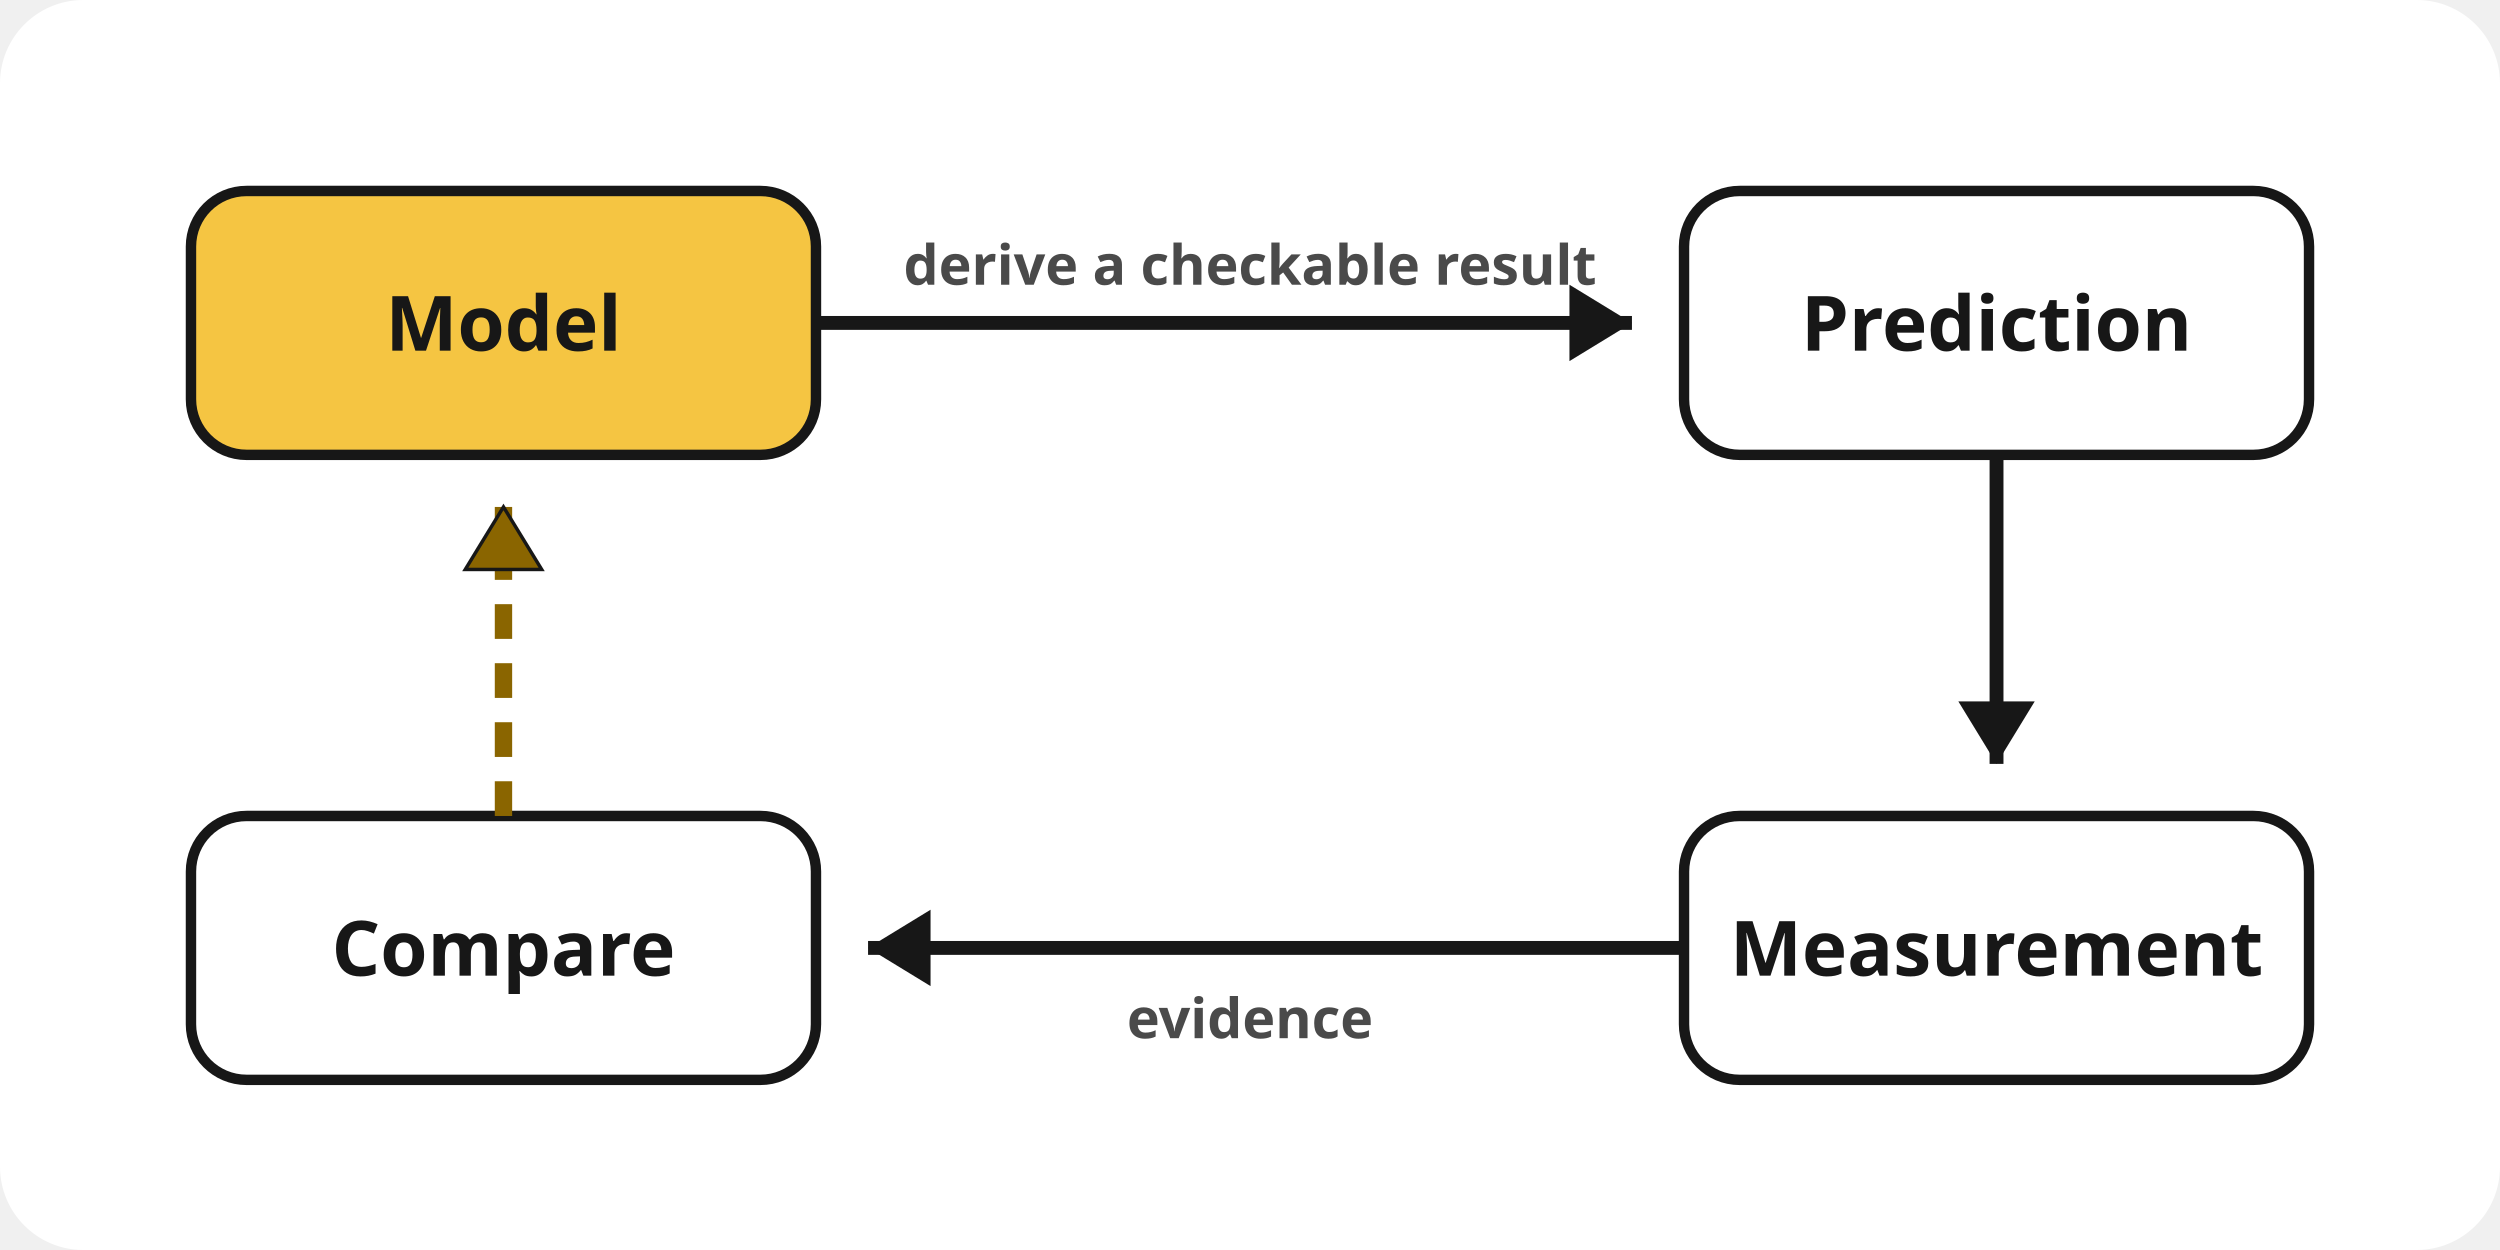
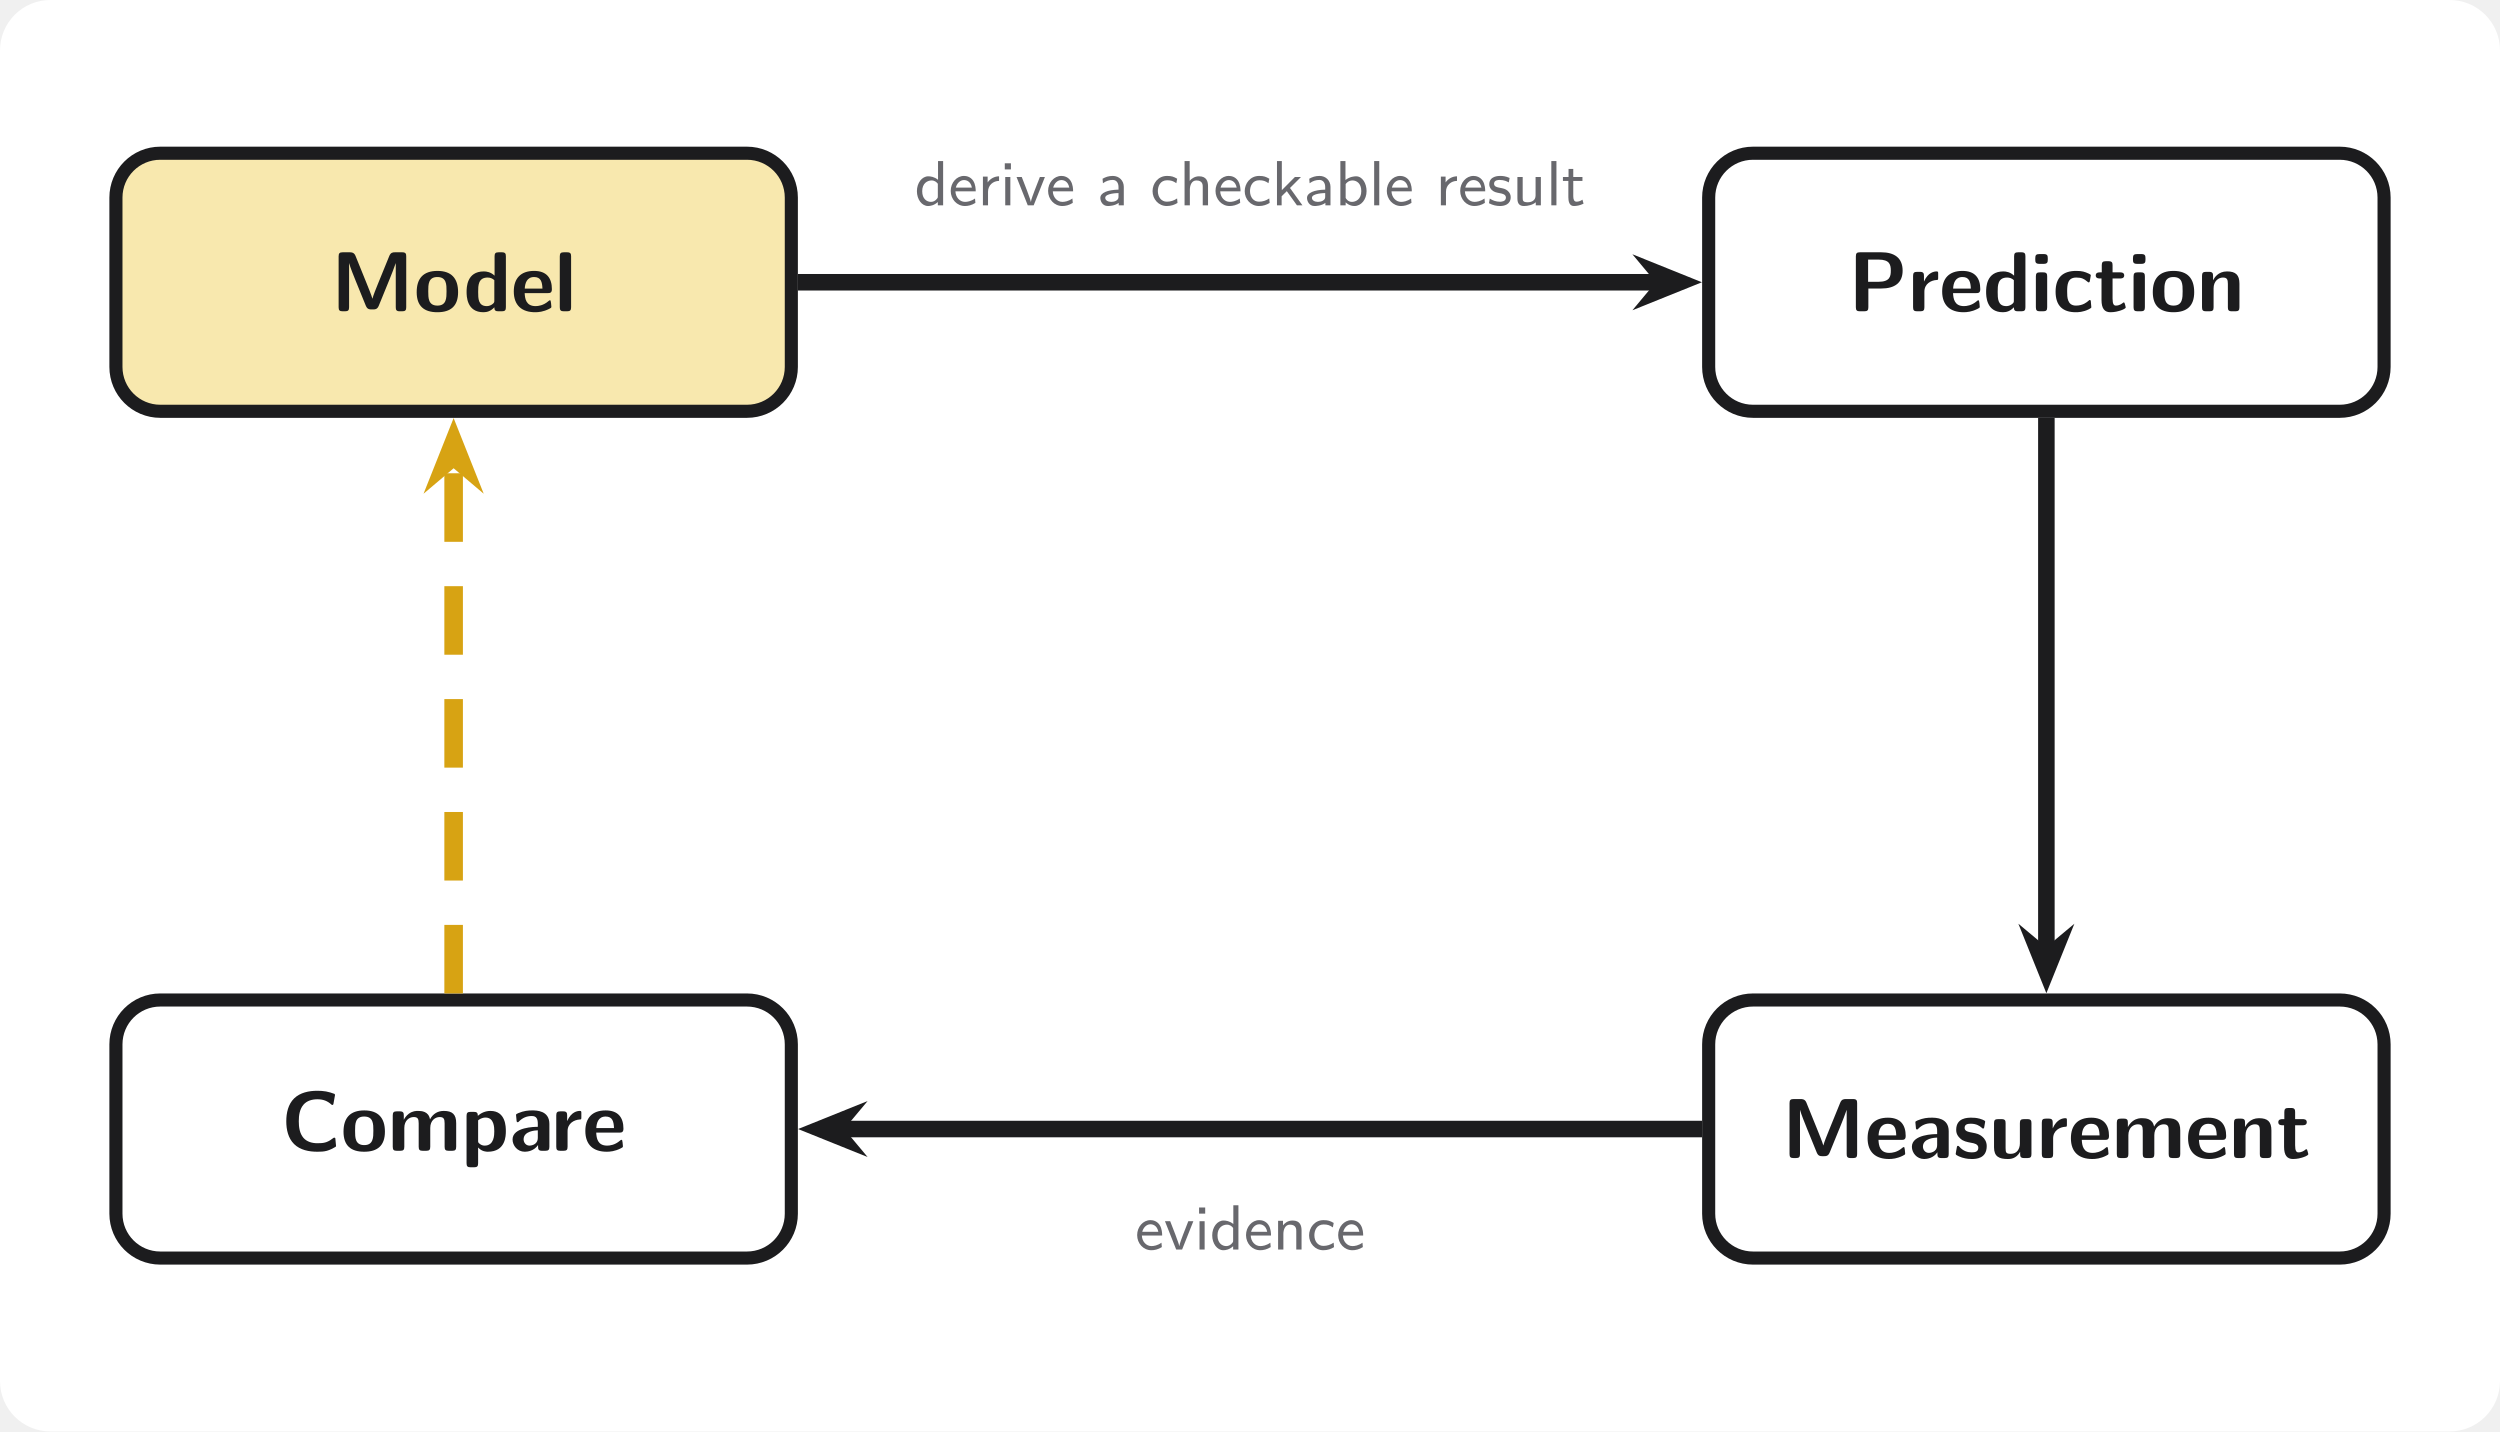
- <svg xmlns="http://www.w3.org/2000/svg" viewBox="0 0 720 360" role="img" aria-labelledby="title desc">
+ <svg xmlns="http://www.w3.org/2000/svg" xmlns:xlink="http://www.w3.org/1999/xlink" role="img" aria-labelledby="title desc" version="1.1" width="351.496pt" height="201.259pt" viewBox="-57.827 -57.827 351.496 201.259">
  <defs>
-     <style>
-       .node{fill:#fff;stroke:#171717;stroke-width:3}.accent{fill:#f5c542;stroke:#171717;stroke-width:3}
-       .label{font:700 22px system-ui,sans-serif;fill:#171717;text-anchor:middle}.small{font:600 16px system-ui,sans-serif;fill:#4a4a4a;text-anchor:middle}
-       .flow{fill:none;stroke:#171717;stroke-width:4}.return{fill:none;stroke:#8a6500;stroke-width:5;stroke-dasharray:10 7}
-     </style>
+     <path id="g0-105" d="M3.067-.233L2.914-.798C2.681-.619 2.367-.511 2.089-.511C1.739-.511 1.623-.825 1.623-1.291V-3.425H2.914V-3.981H1.623V-5.12H.959V-3.981H.17V-3.425H.933V-1.13C.933-.601 1.049 .099 1.704 .099C2.098 .099 2.564 .018 3.067-.233Z" />
+     <path id="g0-109" d="M4.026 0V-3.981H3.282V-1.39C3.282-.672 2.717-.43 2.179-.43C1.533-.43 1.47-.637 1.47-1.022V-3.981H.726V-.977C.726-.215 1.031 .099 1.668 .099C2.188 .099 2.887-.054 3.309-.43V0H4.026Z" />
+     <path id="g0-112" d="M4.116-3.981H3.407C3.022-2.995 3.013-2.986 2.699-2.161C2.52-1.695 2.188-.825 2.143-.493H2.125C2.107-.646 2.08-.816 1.587-2.107L.861-3.981H.126L1.704 0H2.537L4.116-3.981Z" />
+     <path id="g0-28" d="M3.784 0V-2.591C3.784-3.479 3.129-4.133 2.242-4.133C1.659-4.133 1.228-3.981 .798-3.739L.852-3.102C1.3-3.434 1.739-3.569 2.233-3.569C2.735-3.569 3.04-3.165 3.04-2.582V-2.206C1.497-2.17 .484-1.766 .484-1.04C.484-.619 .762 .099 1.542 .099C1.722 .099 2.502 .081 3.067-.341V0H3.784ZM3.04-1.255C3.04-1.067 3.04-.843 2.717-.655C2.493-.52 2.197-.484 2.017-.484C1.56-.484 1.175-.699 1.175-1.058C1.175-1.695 2.923-1.722 3.04-1.722V-1.255Z" />
+     <path id="g0-35" d="M4.429-2C4.429-3.084 3.838-4.08 2.959-4.08C2.717-4.08 2.071-4.035 1.462-3.56V-6.223H.744V0H1.488V-.421C1.605-.296 2.062 .099 2.726 .099C3.658 .099 4.429-.807 4.429-2ZM3.685-2C3.685-.843 2.914-.484 2.367-.484C1.793-.484 1.533-.959 1.488-1.04V-2.995C1.623-3.183 1.946-3.497 2.457-3.497C2.995-3.497 3.685-3.12 3.685-2Z" />
+     <path id="g0-43" d="M3.829-.332L3.775-.968C3.344-.672 2.869-.511 2.331-.511C1.569-.511 1.067-1.148 1.067-2C1.067-2.69 1.408-3.524 2.367-3.524C2.932-3.524 3.219-3.416 3.667-3.111L3.784-3.739C3.282-4.026 3.004-4.133 2.358-4.133C1.085-4.133 .323-3.058 .323-1.991C.323-.879 1.157 .099 2.322 .099C2.95 .099 3.425-.09 3.829-.332Z" />
+     <path id="g0-47" d="M4.008 0V-6.223H3.291V-3.587C2.789-4.008 2.215-4.08 1.928-4.08C1.022-4.08 .323-3.138 .323-1.991C.323-.834 1.013 .099 1.892 .099C2.161 .099 2.726 .036 3.264-.466V0H4.008ZM3.264-1.264C3.264-1.094 3.264-1.076 3.165-.95C2.923-.628 2.618-.484 2.295-.484C1.713-.484 1.067-.906 1.067-1.982C1.067-3.129 1.829-3.497 2.394-3.497C2.806-3.497 3.093-3.264 3.264-3.031V-1.264Z" />
+     <path id="g0-50" d="M3.829-1.964C3.829-2.242 3.82-2.923 3.47-3.461C3.093-4.026 2.52-4.133 2.179-4.133C1.139-4.133 .314-3.174 .314-2.026C.314-.843 1.193 .099 2.313 .099C2.744 .099 3.264-.009 3.784-.341L3.73-.959C3.165-.556 2.636-.484 2.322-.484C1.578-.484 1.004-1.139 .977-1.964H3.829ZM3.291-2.493H1.031C1.175-3.067 1.614-3.551 2.179-3.551C2.511-3.551 3.12-3.398 3.291-2.493Z" />
+     <path id="g0-63" d="M4.026 0V-2.663C4.026-3.327 3.847-4.08 2.762-4.08C2.251-4.08 1.766-3.838 1.444-3.434V-6.223H.726V0H1.47V-2.188C1.47-2.78 1.704-3.497 2.385-3.497C3.282-3.497 3.282-2.86 3.282-2.6V0H4.026Z" />
+     <path id="g0-66" d="M1.453 0V-3.981H.735V0H1.453ZM1.533-5.048V-5.909H.672V-5.048H1.533Z" />
+     <path id="g0-70" d="M4.34 0L2.591-2.439L4.133-3.981H3.282L1.444-2.134V-6.223H.762V0H1.417V-1.273L2.143-1.991L3.569 0H4.34Z" />
+     <path id="g0-72" d="M1.453 0V-6.223H.735V0H1.453Z" />
+     <path id="g0-77" d="M4.026 0V-2.663C4.026-3.327 3.847-4.08 2.762-4.08C2.053-4.08 1.623-3.667 1.417-3.398V-4.035H.726V0H1.47V-2.188C1.47-2.78 1.704-3.497 2.385-3.497C3.282-3.497 3.282-2.86 3.282-2.6V0H4.026Z" />
+     <path id="g0-96" d="M3.013-3.434V-4.08C2.367-4.071 1.775-3.748 1.408-3.219V-4.035H.744V0H1.462V-1.91C1.462-2.851 2.197-3.425 3.013-3.434Z" />
+     <path id="g0-98" d="M3.318-1.157C3.318-1.47 3.192-1.784 2.878-2.053C2.573-2.313 2.304-2.367 1.748-2.475C1.426-2.537 .977-2.618 .977-3.04C.977-3.569 1.614-3.569 1.748-3.569C2.403-3.569 2.789-3.362 3.049-3.219L3.165-3.847C2.609-4.098 2.197-4.133 1.829-4.133C1.623-4.133 .305-4.133 .305-2.95C.305-2.52 .565-2.251 .664-2.152C1.004-1.856 1.237-1.811 1.847-1.695C2.134-1.641 2.645-1.542 2.645-1.085C2.645-.502 1.919-.502 1.802-.502C1.273-.502 .762-.681 .377-.95L.26-.296C.798-.009 1.345 .099 1.802 .099C2.385 .099 3.318-.09 3.318-1.157Z" />
+     <path id="g1-105" d="M4.459-.562C4.459-.598 4.435-.681 4.364-.933C4.304-1.172 4.28-1.243 4.172-1.243C4.113-1.243 4.101-1.231 4.029-1.16C3.897-1.064 3.575-.801 3.072-.801C2.786-.801 2.606-1.004 2.606-1.793V-4.615H3.67C3.814-4.615 4.244-4.615 4.244-5.045S3.814-5.475 3.67-5.475H2.606V-6.468C2.606-6.85 2.523-7.042 2.032-7.042H1.662C1.231-7.042 1.088-6.91 1.088-6.468V-5.475H.813C.681-5.475 .239-5.475 .239-5.045S.669-4.615 .813-4.615H1.052V-1.59C1.052-.383 1.482 .132 2.307 .132C2.415 .132 2.941 .132 3.563-.06C3.766-.12 4.459-.335 4.459-.562Z" />
+     <path id="g1-109" d="M5.978-.574V-4.902C5.978-5.284 5.894-5.475 5.404-5.475H4.926C4.471-5.475 4.352-5.32 4.352-4.902V-2.068C4.352-1.279 3.933-.598 3.084-.598C2.415-.598 2.343-.765 2.343-1.399V-4.902C2.343-5.284 2.26-5.475 1.769-5.475H1.291C.861-5.475 .717-5.344 .717-4.902V-1.506C.717-.227 1.411 .132 2.654 .132C2.977 .132 3.826 .132 4.388-.885V-.574C4.388-.191 4.471 0 4.961 0H5.404C5.858 0 5.978-.155 5.978-.574Z" />
+     <path id="g1-28" d="M5.667-.574V-3.778C5.667-5.667 3.85-5.679 3.252-5.679C2.69-5.679 2.092-5.631 1.291-5.296C1.04-5.189 .98-5.153 .98-5.021C.98-4.937 1.052-4.244 1.064-4.148C1.076-4.077 1.136-4.017 1.219-4.017C1.279-4.017 1.315-4.053 1.351-4.089C1.865-4.627 2.463-4.89 3.204-4.89C3.85-4.89 4.041-4.495 4.041-3.79V-3.371C3.622-3.371 .49-3.347 .49-1.59C.49-.753 1.16 .132 2.212 .132C2.618 .132 3.515 .012 4.077-.813V-.574C4.077-.191 4.16 0 4.651 0H5.093C5.547 0 5.667-.155 5.667-.574ZM4.041-1.841C4.041-.729 2.905-.729 2.869-.729C2.367-.729 2.044-1.16 2.044-1.614C2.044-2.786 3.706-2.869 4.041-2.881V-1.841Z" />
+     <path id="g1-42" d="M7.723-.693L7.627-1.722C7.627-1.793 7.556-1.853 7.484-1.853C7.448-1.853 7.424-1.841 7.388-1.829C7.066-1.578 6.719-1.339 6.324-1.207S5.511-1.064 5.105-1.064C4.364-1.064 3.622-1.267 3.144-1.817C2.606-2.451 2.487-3.312 2.487-4.148S2.606-5.846 3.144-6.48C3.622-7.042 4.364-7.245 5.105-7.245C5.464-7.245 5.834-7.197 6.181-7.066S6.826-6.731 7.101-6.48C7.125-6.456 7.161-6.444 7.197-6.444C7.281-6.444 7.34-6.504 7.352-6.563L7.58-7.843C7.58-7.938 7.532-7.986 7.484-8.01C7.101-8.153 6.707-8.273 6.312-8.345C5.906-8.416 5.499-8.44 5.105-8.44C3.909-8.44 2.678-8.189 1.829-7.364C.992-6.539 .729-5.332 .729-4.148C.729-2.977 .992-1.769 1.829-.944C2.678-.108 3.909 .132 5.105 .132C5.547 .132 6.001 .12 6.432 0S7.257-.323 7.651-.55C7.687-.574 7.723-.622 7.723-.693Z" />
+     <path id="g1-43" d="M5.464-.598C5.464-.729 5.416-1.279 5.392-1.435C5.392-1.47 5.368-1.59 5.248-1.59C5.2-1.59 5.177-1.59 5.057-1.47C4.854-1.291 4.292-.801 3.312-.801C2.068-.801 2.068-2.008 2.068-2.774C2.068-3.742 2.128-4.746 3.347-4.746C4.125-4.746 4.447-4.555 4.878-4.196C5.021-4.065 5.045-4.065 5.093-4.065C5.212-4.065 5.236-4.172 5.248-4.22C5.272-4.316 5.392-4.985 5.392-5.045C5.392-5.153 5.308-5.2 5.105-5.296C4.531-5.559 4.172-5.679 3.335-5.679C1.554-5.679 .442-4.842 .442-2.75C.442-.765 1.47 .132 3.276 .132C3.599 .132 4.316 .12 5.117-.287C5.452-.466 5.464-.478 5.464-.598Z" />
+     <path id="g1-47" d="M5.966-.574V-7.723C5.966-8.106 5.882-8.297 5.392-8.297H4.949C4.495-8.297 4.376-8.141 4.376-7.723V-5.009C3.838-5.523 3.24-5.607 2.869-5.607C.442-5.607 .442-3.312 .442-2.726C.442-2.176 .442 .132 2.809 .132C3.312 .132 3.826-.012 4.34-.562C4.34-.12 4.507 0 4.914 0H5.392C5.846 0 5.966-.155 5.966-.574ZM4.34-1.494C4.34-1.291 4.34-1.184 3.993-.944C3.694-.753 3.419-.729 3.276-.729C2.068-.729 2.068-1.829 2.068-2.726S2.068-4.746 3.407-4.746C3.754-4.746 4.077-4.627 4.34-4.376V-1.494Z" />
+     <path id="g1-50" d="M5.727-3.108C5.727-4.651 5.009-5.679 3.228-5.679C1.315-5.679 .371-4.603 .371-2.786C.371-.825 1.506 .132 3.383 .132C3.838 .132 4.519 .072 5.308-.323C5.571-.454 5.655-.49 5.655-.634C5.655-.717 5.619-1.064 5.607-1.16C5.559-1.53 5.547-1.542 5.44-1.542C5.392-1.542 5.368-1.542 5.236-1.423C4.531-.813 3.814-.729 3.431-.729C2.08-.729 1.937-1.793 1.901-2.558H5.153C5.428-2.558 5.727-2.57 5.727-3.108ZM4.4-3.192H1.913C1.949-3.921 2.188-4.818 3.228-4.818C4.184-4.818 4.364-4.125 4.4-3.192Z" />
+     <path id="g1-66" d="M2.319-.574V-4.902C2.319-5.284 2.236-5.475 1.745-5.475H1.303C.873-5.475 .729-5.344 .729-4.902V-.574C.729-.143 .861 0 1.303 0H1.745C2.2 0 2.319-.155 2.319-.574ZM2.403-7.245V-7.472C2.403-7.855 2.319-8.046 1.829-8.046H1.219C.765-8.046 .646-7.89 .646-7.472V-7.245C.646-6.898 .705-6.671 1.219-6.671H1.829C2.331-6.671 2.403-6.886 2.403-7.245Z" />
+     <path id="g1-72" d="M2.319-.574V-7.723C2.319-8.106 2.236-8.297 1.745-8.297H1.303C.873-8.297 .729-8.165 .729-7.723V-.574C.729-.143 .861 0 1.303 0H1.745C2.2 0 2.319-.155 2.319-.574Z" />
+     <path id="g1-74" d="M10.592-.574V-7.723C10.592-8.106 10.509-8.297 10.018-8.297H9.014C8.715-8.297 8.416-8.273 8.213-7.783L6.635-3.909C6.384-3.3 5.942-2.2 5.846-1.781H5.834C5.727-2.212 5.236-3.395 4.985-4.029L3.455-7.807C3.252-8.297 2.869-8.297 2.654-8.297H1.662C1.231-8.297 1.088-8.165 1.088-7.723V-.574C1.088-.143 1.219 0 1.662 0H1.985C2.439 0 2.558-.155 2.558-.574V-6.755H2.57C2.702-6.217 3.24-4.89 3.527-4.184L4.914-.777C5.129-.263 5.416-.263 5.822-.263S6.516-.263 6.731-.777L8.261-4.531C8.381-4.818 9.026-6.444 9.11-6.755H9.122V-.574C9.122-.191 9.205 0 9.696 0H10.018C10.473 0 10.592-.155 10.592-.574Z" />
+     <path id="g1-75" d="M9.636-.574V-3.885C9.636-5.117 9.11-5.607 7.89-5.607C7.042-5.607 6.384-5.212 5.954-4.423C5.762-5.571 4.746-5.607 4.244-5.607C4.017-5.607 3.515-5.607 2.977-5.212C2.606-4.937 2.367-4.555 2.283-4.376H2.271V-4.973C2.271-5.356 2.188-5.547 1.698-5.547H1.291C.861-5.547 .717-5.416 .717-4.973V-.574C.717-.143 .849 0 1.291 0H1.769C2.224 0 2.343-.155 2.343-.574V-3.216C2.343-4.292 3.072-4.746 3.658-4.746C4.232-4.746 4.364-4.495 4.364-3.862V-.574C4.364-.143 4.495 0 4.937 0H5.416C5.87 0 5.99-.155 5.99-.574V-3.216C5.99-4.292 6.719-4.746 7.305-4.746C7.878-4.746 8.01-4.495 8.01-3.862V-.574C8.01-.143 8.141 0 8.584 0H9.062C9.516 0 9.636-.155 9.636-.574Z" />
+     <path id="g1-77" d="M5.978-.574V-3.885C5.978-5.117 5.452-5.607 4.232-5.607C2.977-5.607 2.439-4.698 2.283-4.376H2.271V-4.973C2.271-5.356 2.188-5.547 1.698-5.547H1.291C.861-5.547 .717-5.416 .717-4.973V-.574C.717-.143 .849 0 1.291 0H1.769C2.224 0 2.343-.155 2.343-.574V-3.216C2.343-4.256 3.037-4.746 3.658-4.746C4.232-4.746 4.352-4.471 4.352-3.862V-.574C4.352-.191 4.435 0 4.926 0H5.404C5.858 0 5.978-.155 5.978-.574Z" />
+     <path id="g1-81" d="M6.193-2.69C6.193-4.651 5.236-5.679 3.288-5.679C1.291-5.679 .371-4.615 .371-2.69C.371-.741 1.399 .132 3.276 .132S6.193-.729 6.193-2.69ZM4.567-2.833C4.567-1.889 4.567-.801 3.288-.801C1.997-.801 1.997-1.877 1.997-2.833C1.997-3.754 1.997-4.818 3.276-4.818C4.567-4.818 4.567-3.766 4.567-2.833Z" />
+     <path id="g1-83" d="M7.663-5.715C7.663-7.52 6.492-8.297 4.651-8.297H1.662C1.231-8.297 1.088-8.165 1.088-7.723V-.574C1.088-.143 1.219 0 1.662 0H2.271C2.726 0 2.845-.155 2.845-.574V-3.204H4.663C6.539-3.204 7.663-3.993 7.663-5.715ZM6.001-5.715C6.001-4.914 5.87-4.148 4.268-4.148H2.809V-7.269H4.28C5.846-7.269 6.001-6.551 6.001-5.715Z" />
+     <path id="g1-84" d="M6.253-2.762C6.253-3.347 6.253-5.607 4.089-5.607C3.383-5.607 2.75-5.32 2.319-4.914C2.319-5.356 2.152-5.475 1.745-5.475H1.303C.873-5.475 .729-5.344 .729-4.902V1.745C.729 2.176 .861 2.319 1.303 2.319H1.781C2.236 2.319 2.355 2.164 2.355 1.745V-.466C2.893 .132 3.551 .132 3.718 .132C6.253 .132 6.253-2.164 6.253-2.762ZM4.627-2.738C4.627-2.26 4.627-.729 3.276-.729C3.001-.729 2.786-.825 2.642-.933C2.355-1.136 2.355-1.196 2.355-1.411V-4.28C2.487-4.4 2.881-4.674 3.395-4.674C4.615-4.674 4.627-3.264 4.627-2.738Z" />
+     <path id="g1-96" d="M4.256-4.722V-5.284C4.256-5.523 4.256-5.607 4.041-5.607C3.706-5.607 2.833-5.487 2.271-4.196H2.26V-4.973C2.26-5.356 2.176-5.547 1.686-5.547H1.303C.873-5.547 .729-5.416 .729-4.973V-.574C.729-.143 .861 0 1.303 0H1.745C2.2 0 2.319-.155 2.319-.574V-2.75C2.319-3.885 3.264-4.352 4.017-4.4C4.232-4.411 4.256-4.411 4.256-4.722Z" />
+     <path id="g1-98" d="M4.734-1.686C4.734-2.355 4.376-2.774 4.16-2.965C3.682-3.395 3.264-3.467 2.762-3.563C2.104-3.682 1.626-3.778 1.626-4.244C1.626-4.734 2.02-4.83 2.487-4.83C3.288-4.83 3.718-4.531 4.029-4.268C4.148-4.148 4.172-4.148 4.22-4.148C4.34-4.148 4.364-4.256 4.376-4.304C4.4-4.4 4.519-5.069 4.519-5.129C4.519-5.32 3.885-5.487 3.754-5.535C3.276-5.667 2.893-5.679 2.582-5.679C2.044-5.679 .442-5.679 .442-3.969C.442-3.383 .705-3.025 1.028-2.738C1.447-2.355 1.913-2.271 2.594-2.14C2.941-2.08 3.551-1.973 3.551-1.447C3.551-.885 3.084-.801 2.618-.801C2.092-.801 1.423-.956 .861-1.626C.801-1.686 .765-1.722 .693-1.722C.574-1.722 .55-1.614 .538-1.542C.514-1.375 .371-.693 .371-.574C.371-.359 1.267-.072 1.267-.072C1.925 .132 2.415 .132 2.618 .132C3.228 .132 4.734 .084 4.734-1.686Z" />
  </defs>
-   <rect width="720" height="360" rx="24" fill="#fff" />
-   <rect class="accent" x="55" y="55" width="180" height="76" rx="16" />
-   <text class="label" x="145" y="101">Model</text>
-   <rect class="node" x="485" y="55" width="180" height="76" rx="16" />
-   <text class="label" x="575" y="101">Prediction</text>
-   <rect class="node" x="485" y="235" width="180" height="76" rx="16" />
-   <text class="label" x="575" y="281">Measurement</text>
-   <rect class="node" x="55" y="235" width="180" height="76" rx="16" />
-   <text class="label" x="145" y="281">Compare</text>
-   <path class="flow" d="M235 93 H470" />
-   <path d="M470 93 L452 82 L452 104 Z" fill="#171717" />
-   <path class="flow" d="M575 131 V220" />
-   <path d="M575 220 L564 202 L586 202 Z" fill="#171717" />
-   <path class="flow" d="M485 273 H250" />
-   <path d="M250 273 L268 262 L268 284 Z" fill="#171717" />
-   <path class="return" d="M145 235 V146" />
-   <path d="M145 146 L134 164 L156 164 Z" fill="#8a6500" stroke="#171717" stroke-width="1" />
-   <text class="small" x="360" y="82">derive a checkable result</text>
-   <text class="small" x="360" y="299">evidence</text>
+   <g id="page1">
+     <g stroke-miterlimit="10" transform="matrix(.996264 0 0 -.996264 -45.07099 130.6769)" fill="#000" stroke="#000" stroke-width="0.4">
+       <g fill="#fff">
+         <path d="M-12.804-5.69V182.097C-12.804 186.026-9.619 189.211-5.69 189.211H332.897C336.826 189.211 340.01 186.026 340.01 182.097V-5.69C340.01-9.619 336.826-12.804 332.897-12.804H-5.69C-9.619-12.804-12.804-9.619-12.804-5.69ZM340.01 189.211" stroke="none" />
+       </g>
+       <g stroke="#1c1c1e" fill="#f8e8ae" stroke-width="1.849">
+         <g stroke="#1c1c1e" fill="#f8e8ae" stroke-width="1.849">
+           <path d="M92.614 167.587H9.816C6.359 167.587 3.557 164.784 3.557 161.327V137.427C3.557 133.97 6.359 131.167 9.816 131.167H92.614C96.071 131.167 98.873 133.97 98.873 137.427V161.327C98.873 164.784 96.071 167.587 92.614 167.587ZM3.557 131.167" />
+         </g>
+         <g transform="matrix(1.00375 0 0 -1.00375 79.13303 276.4458)" stroke="none" fill="#1c1c1e">
+           <use x="-45.071" y="130.677" xlink:href="#g1-74" />
+           <use x="-33.379" y="130.677" xlink:href="#g1-81" />
+           <use x="-26.433" y="130.677" xlink:href="#g1-47" />
+           <use x="-19.726" y="130.677" xlink:href="#g1-50" />
+           <use x="-13.617" y="130.677" xlink:href="#g1-72" />
+         </g>
+       </g>
+       <g stroke="#1c1c1e" fill="#fff" stroke-width="1.849">
+         <g stroke="#1c1c1e" fill="#fff" stroke-width="1.849">
+           <path d="M317.39 167.587H234.593C231.136 167.587 228.333 164.784 228.333 161.327V137.427C228.333 133.97 231.136 131.167 234.593 131.167H317.39C320.847 131.167 323.65 133.97 323.65 137.427V161.327C323.65 164.784 320.847 167.587 317.39 167.587ZM228.333 131.167" />
+         </g>
+         <g transform="matrix(1.00375 0 0 -1.00375 293.2535 276.4458)" stroke="none" fill="#1c1c1e">
+           <use x="-45.071" y="130.677" xlink:href="#g1-83" />
+           <use x="-36.667" y="130.677" xlink:href="#g1-96" />
+           <use x="-32.219" y="130.677" xlink:href="#g1-50" />
+           <use x="-26.11" y="130.677" xlink:href="#g1-47" />
+           <use x="-19.403" y="130.677" xlink:href="#g1-66" />
+           <use x="-16.343" y="130.677" xlink:href="#g1-43" />
+           <use x="-10.497" y="130.677" xlink:href="#g1-105" />
+           <use x="-5.667" y="130.677" xlink:href="#g1-66" />
+           <use x="-2.606" y="130.677" xlink:href="#g1-81" />
+           <use x="3.969" y="130.677" xlink:href="#g1-77" />
+         </g>
+       </g>
+       <g stroke="#1c1c1e" fill="#fff" stroke-width="1.849">
+         <g stroke="#1c1c1e" fill="#fff" stroke-width="1.849">
+           <path d="M317.39 48.085H234.593C231.136 48.085 228.333 45.283 228.333 41.826V17.925C228.333 14.468 231.136 11.666 234.593 11.666H317.39C320.847 11.666 323.65 14.468 323.65 17.925V41.826C323.65 45.283 320.847 48.085 317.39 48.085ZM228.333 11.666" />
+         </g>
+         <g transform="matrix(1.00375 0 0 -1.00375 283.8935 156.9444)" stroke="none" fill="#1c1c1e">
+           <use x="-45.071" y="130.677" xlink:href="#g1-74" />
+           <use x="-33.379" y="130.677" xlink:href="#g1-50" />
+           <use x="-27.27" y="130.677" xlink:href="#g1-28" />
+           <use x="-20.993" y="130.677" xlink:href="#g1-98" />
+           <use x="-15.948" y="130.677" xlink:href="#g1-109" />
+           <use x="-9.241" y="130.677" xlink:href="#g1-96" />
+           <use x="-4.794" y="130.677" xlink:href="#g1-50" />
+           <use x="1.315" y="130.677" xlink:href="#g1-75" />
+           <use x="11.68" y="130.677" xlink:href="#g1-50" />
+           <use x="17.789" y="130.677" xlink:href="#g1-77" />
+           <use x="24.496" y="130.677" xlink:href="#g1-105" />
+         </g>
+       </g>
+       <g stroke="#1c1c1e" fill="#fff" stroke-width="1.849">
+         <g stroke="#1c1c1e" fill="#fff" stroke-width="1.849">
+           <path d="M92.614 48.085H9.816C6.359 48.085 3.557 45.283 3.557 41.826V17.925C3.557 14.468 6.359 11.666 9.816 11.666H92.614C96.071 11.666 98.873 14.468 98.873 17.925V41.826C98.873 45.283 96.071 48.085 92.614 48.085ZM3.557 11.666" />
+         </g>
+         <g transform="matrix(1.00375 0 0 -1.00375 72.10701 157.9704)" stroke="none" fill="#1c1c1e">
+           <use x="-45.071" y="130.677" xlink:href="#g1-42" />
+           <use x="-36.667" y="130.677" xlink:href="#g1-81" />
+           <use x="-30.091" y="130.677" xlink:href="#g1-75" />
+           <use x="-19.726" y="130.677" xlink:href="#g1-84" />
+           <use x="-13.019" y="130.677" xlink:href="#g1-28" />
+           <use x="-7.113" y="130.677" xlink:href="#g1-96" />
+           <use x="-2.666" y="130.677" xlink:href="#g1-50" />
+         </g>
+       </g>
+       <g stroke="#1c1c1e" stroke-width="2.333">
+         <path d="M99.798 149.377H221.525" fill="none" />
+         <g fill="#1c1c1e" transform="translate(217.7345 149.3769)" stroke-dasharray="none" stroke-dashoffset="0.0" stroke-linejoin="miter" stroke-width="1.632">
+           <path d="M7.462 0L2.544 1.981L4.199 0L2.544-1.981Z" />
+         </g>
+         <g transform="matrix(1.00375 0 0 -1.00375 161.5122 291.4019)" stroke="none" fill="#68686d">
+           <use x="-45.071" y="130.677" xlink:href="#g0-47" />
+           <use x="-40.31" y="130.677" xlink:href="#g0-50" />
+           <use x="-36.212" y="130.677" xlink:href="#g0-96" />
+           <use x="-33.065" y="130.677" xlink:href="#g0-66" />
+           <use x="-30.868" y="130.677" xlink:href="#g0-112" />
+           <use x="-26.618" y="130.677" xlink:href="#g0-50" />
+           <use x="-19.445" y="130.677" xlink:href="#g0-28" />
+           <use x="-11.94" y="130.677" xlink:href="#g0-43" />
+           <use x="-7.843" y="130.677" xlink:href="#g0-63" />
+           <use x="-3.081" y="130.677" xlink:href="#g0-50" />
+           <use x="1.016" y="130.677" xlink:href="#g0-43" />
+           <use x="5.114" y="130.677" xlink:href="#g0-70" />
+           <use x="9.615" y="130.677" xlink:href="#g0-28" />
+           <use x="14.044" y="130.677" xlink:href="#g0-35" />
+           <use x="18.805" y="130.677" xlink:href="#g0-72" />
+           <use x="21.002" y="130.677" xlink:href="#g0-50" />
+           <use x="28.175" y="130.677" xlink:href="#g0-96" />
+           <use x="31.323" y="130.677" xlink:href="#g0-50" />
+           <use x="35.42" y="130.677" xlink:href="#g0-98" />
+           <use x="38.953" y="130.677" xlink:href="#g0-109" />
+           <use x="43.714" y="130.677" xlink:href="#g0-72" />
+           <use x="45.911" y="130.677" xlink:href="#g0-105" />
+         </g>
+       </g>
+       <g stroke="#1c1c1e" stroke-width="2.333">
+         <path d="M275.992 130.242V54.893" fill="none" />
+         <g fill="#1c1c1e" transform="matrix(0 -1 1 0 275.9915 58.68379)" stroke-dasharray="none" stroke-dashoffset="0.0" stroke-linejoin="miter" stroke-width="1.632">
+           <path d="M7.462 0L2.544 1.981L4.199 0L2.544-1.981Z" />
+         </g>
+       </g>
+       <g stroke="#1c1c1e" stroke-width="2.333">
+         <path d="M227.408 29.875H105.681" fill="none" />
+         <g fill="#1c1c1e" transform="matrix(-1 0 0 -1 109.4721 29.87546)" stroke-dasharray="none" stroke-dashoffset="0.0" stroke-linejoin="miter" stroke-width="1.632">
+           <path d="M7.462 0L2.544 1.981L4.199 0L2.544-1.981Z" />
+         </g>
+         <g transform="matrix(1.00375 0 0 -1.00375 192.6028 144.0372)" stroke="none" fill="#68686d">
+           <use x="-45.071" y="130.677" xlink:href="#g0-50" />
+           <use x="-40.973" y="130.677" xlink:href="#g0-112" />
+           <use x="-36.723" y="130.677" xlink:href="#g0-66" />
+           <use x="-34.527" y="130.677" xlink:href="#g0-47" />
+           <use x="-29.765" y="130.677" xlink:href="#g0-50" />
+           <use x="-25.668" y="130.677" xlink:href="#g0-77" />
+           <use x="-20.907" y="130.677" xlink:href="#g0-43" />
+           <use x="-16.809" y="130.677" xlink:href="#g0-50" />
+         </g>
+       </g>
+       <g stroke="#d7a313" stroke-width="2.618" stroke-dasharray="9.674,6.26" stroke-dashoffset="0.0">
+         <path d="M51.215 49.01V123.846" fill="none" />
+         <g fill="#d7a313" transform="matrix(0 1 -1 0 51.21501 119.715)" stroke-dasharray="none" stroke-dashoffset="0.0" stroke-linejoin="miter" stroke-width="1.777">
+           <path d="M8.093 0L2.791 2.108L4.575 0L2.791-2.108Z" />
+         </g>
+       </g>
+     </g>
+   </g>
</svg>
